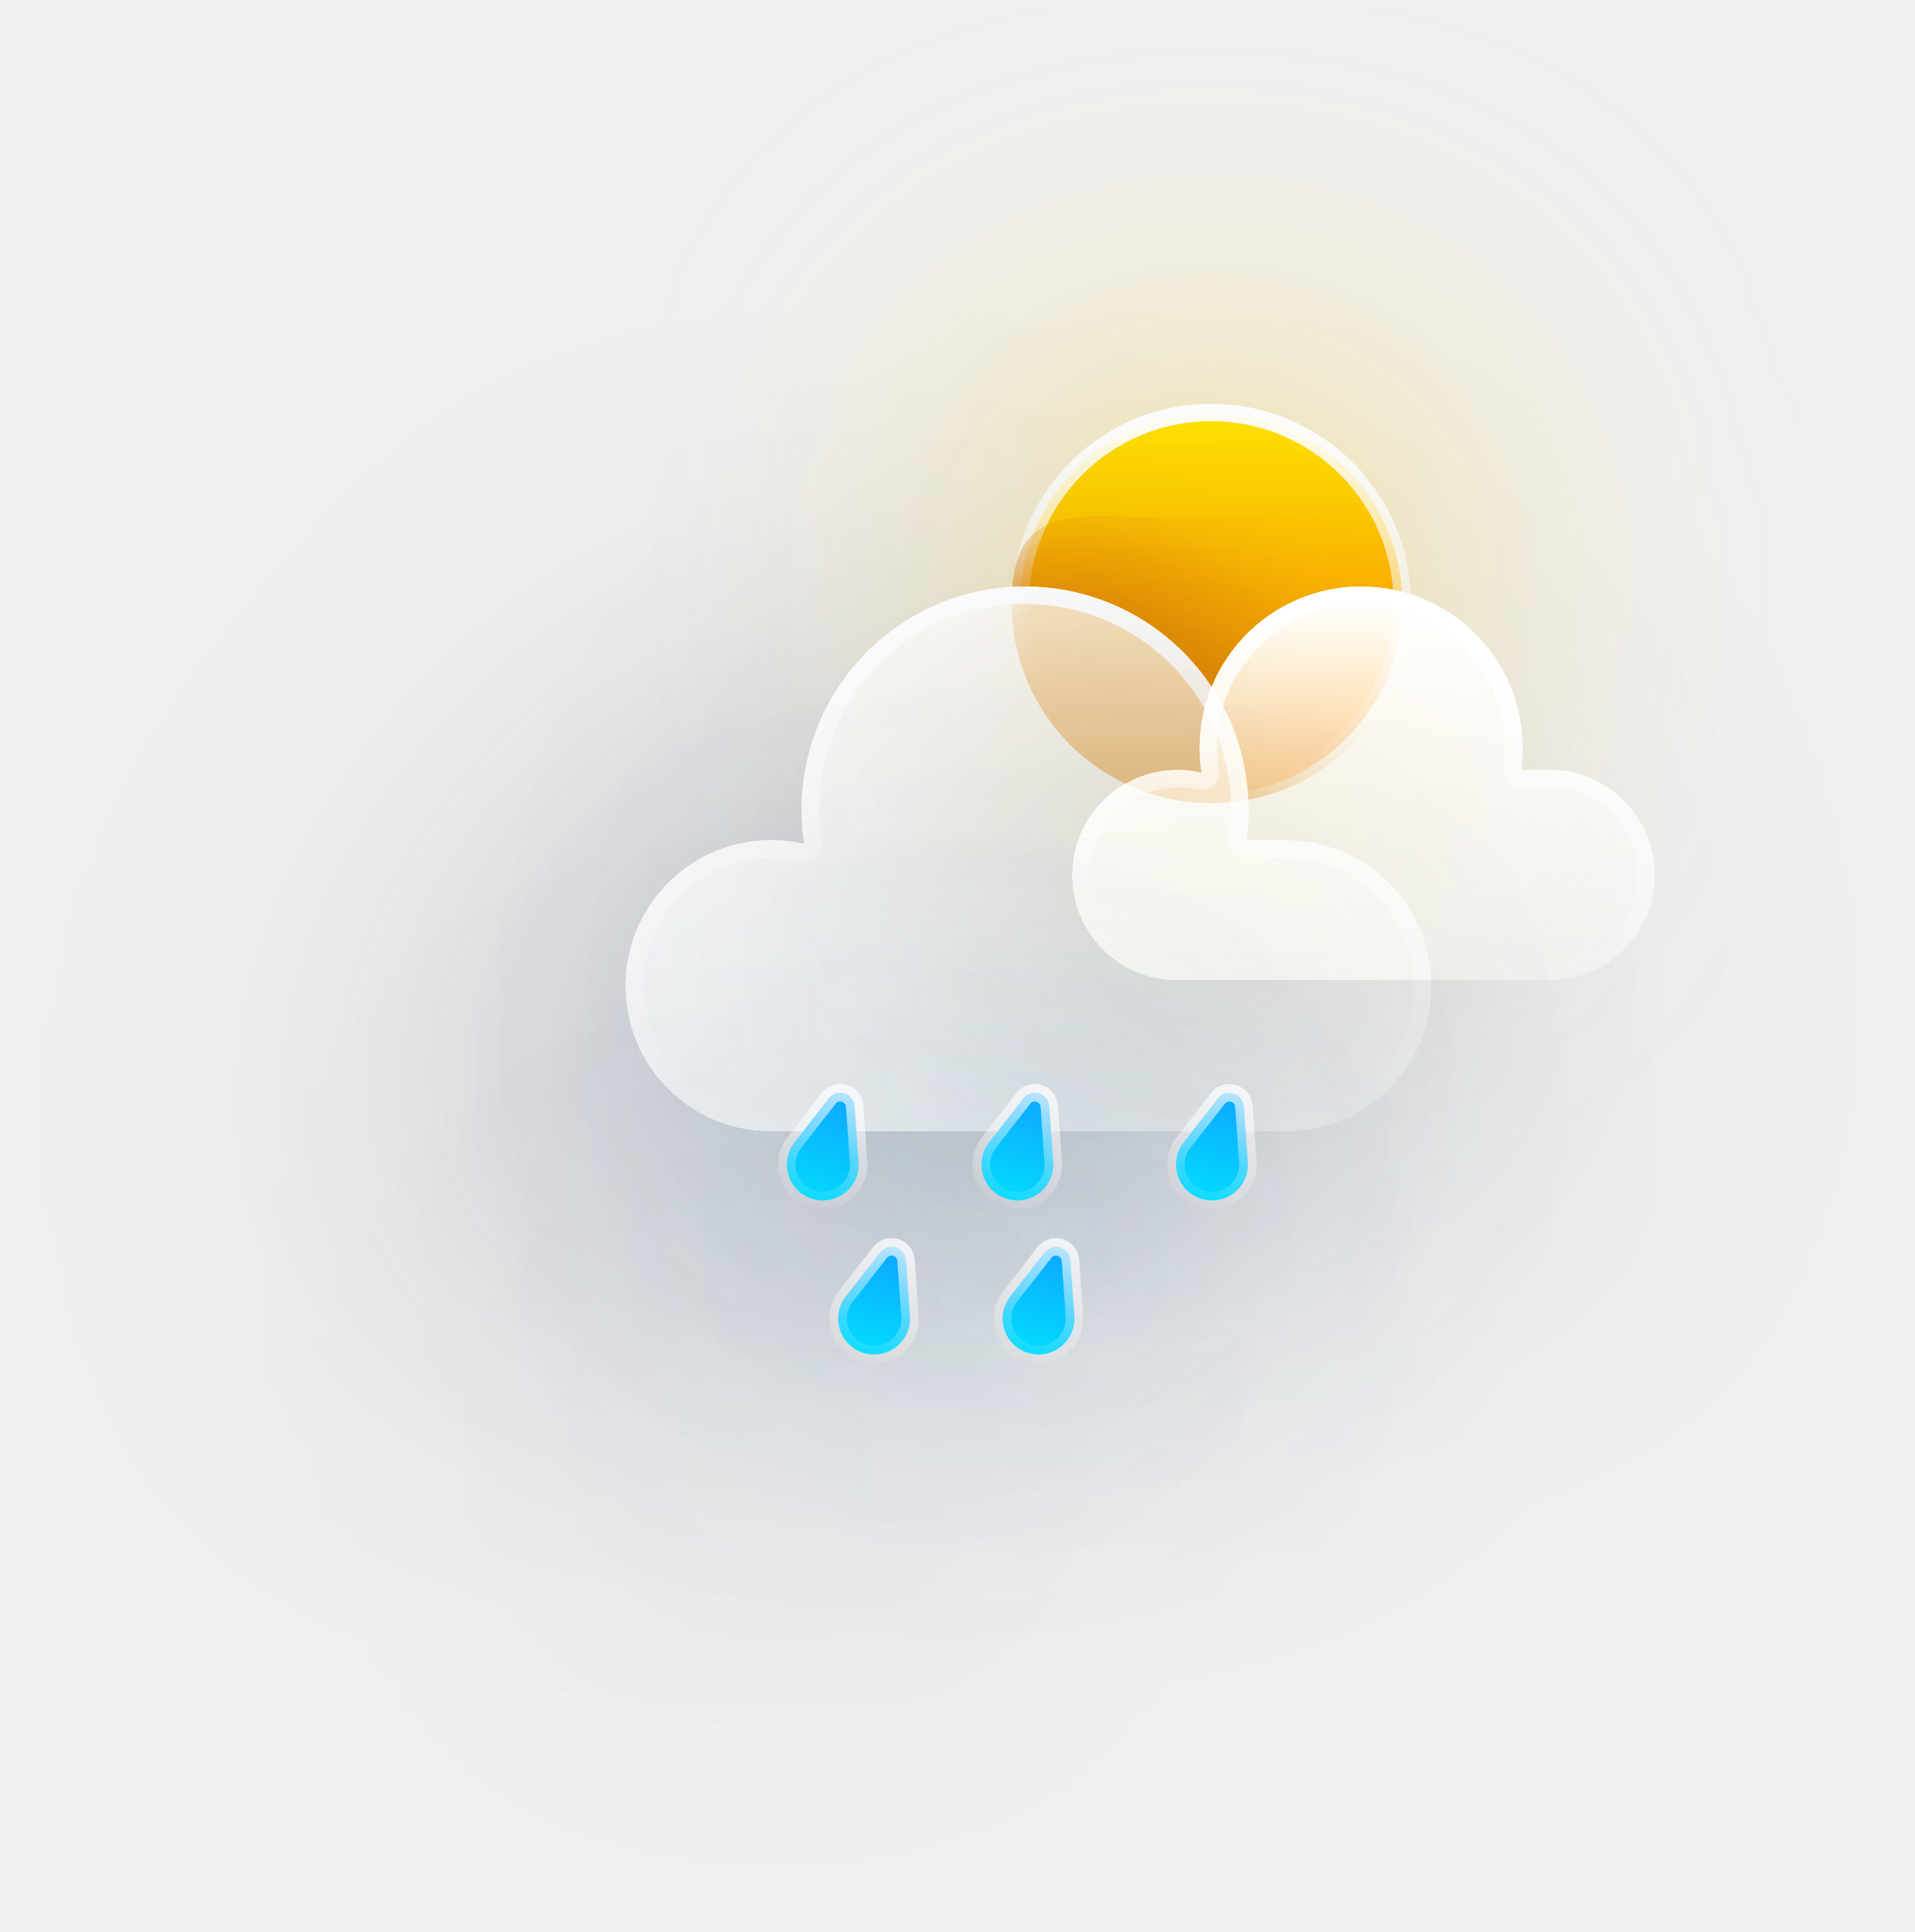
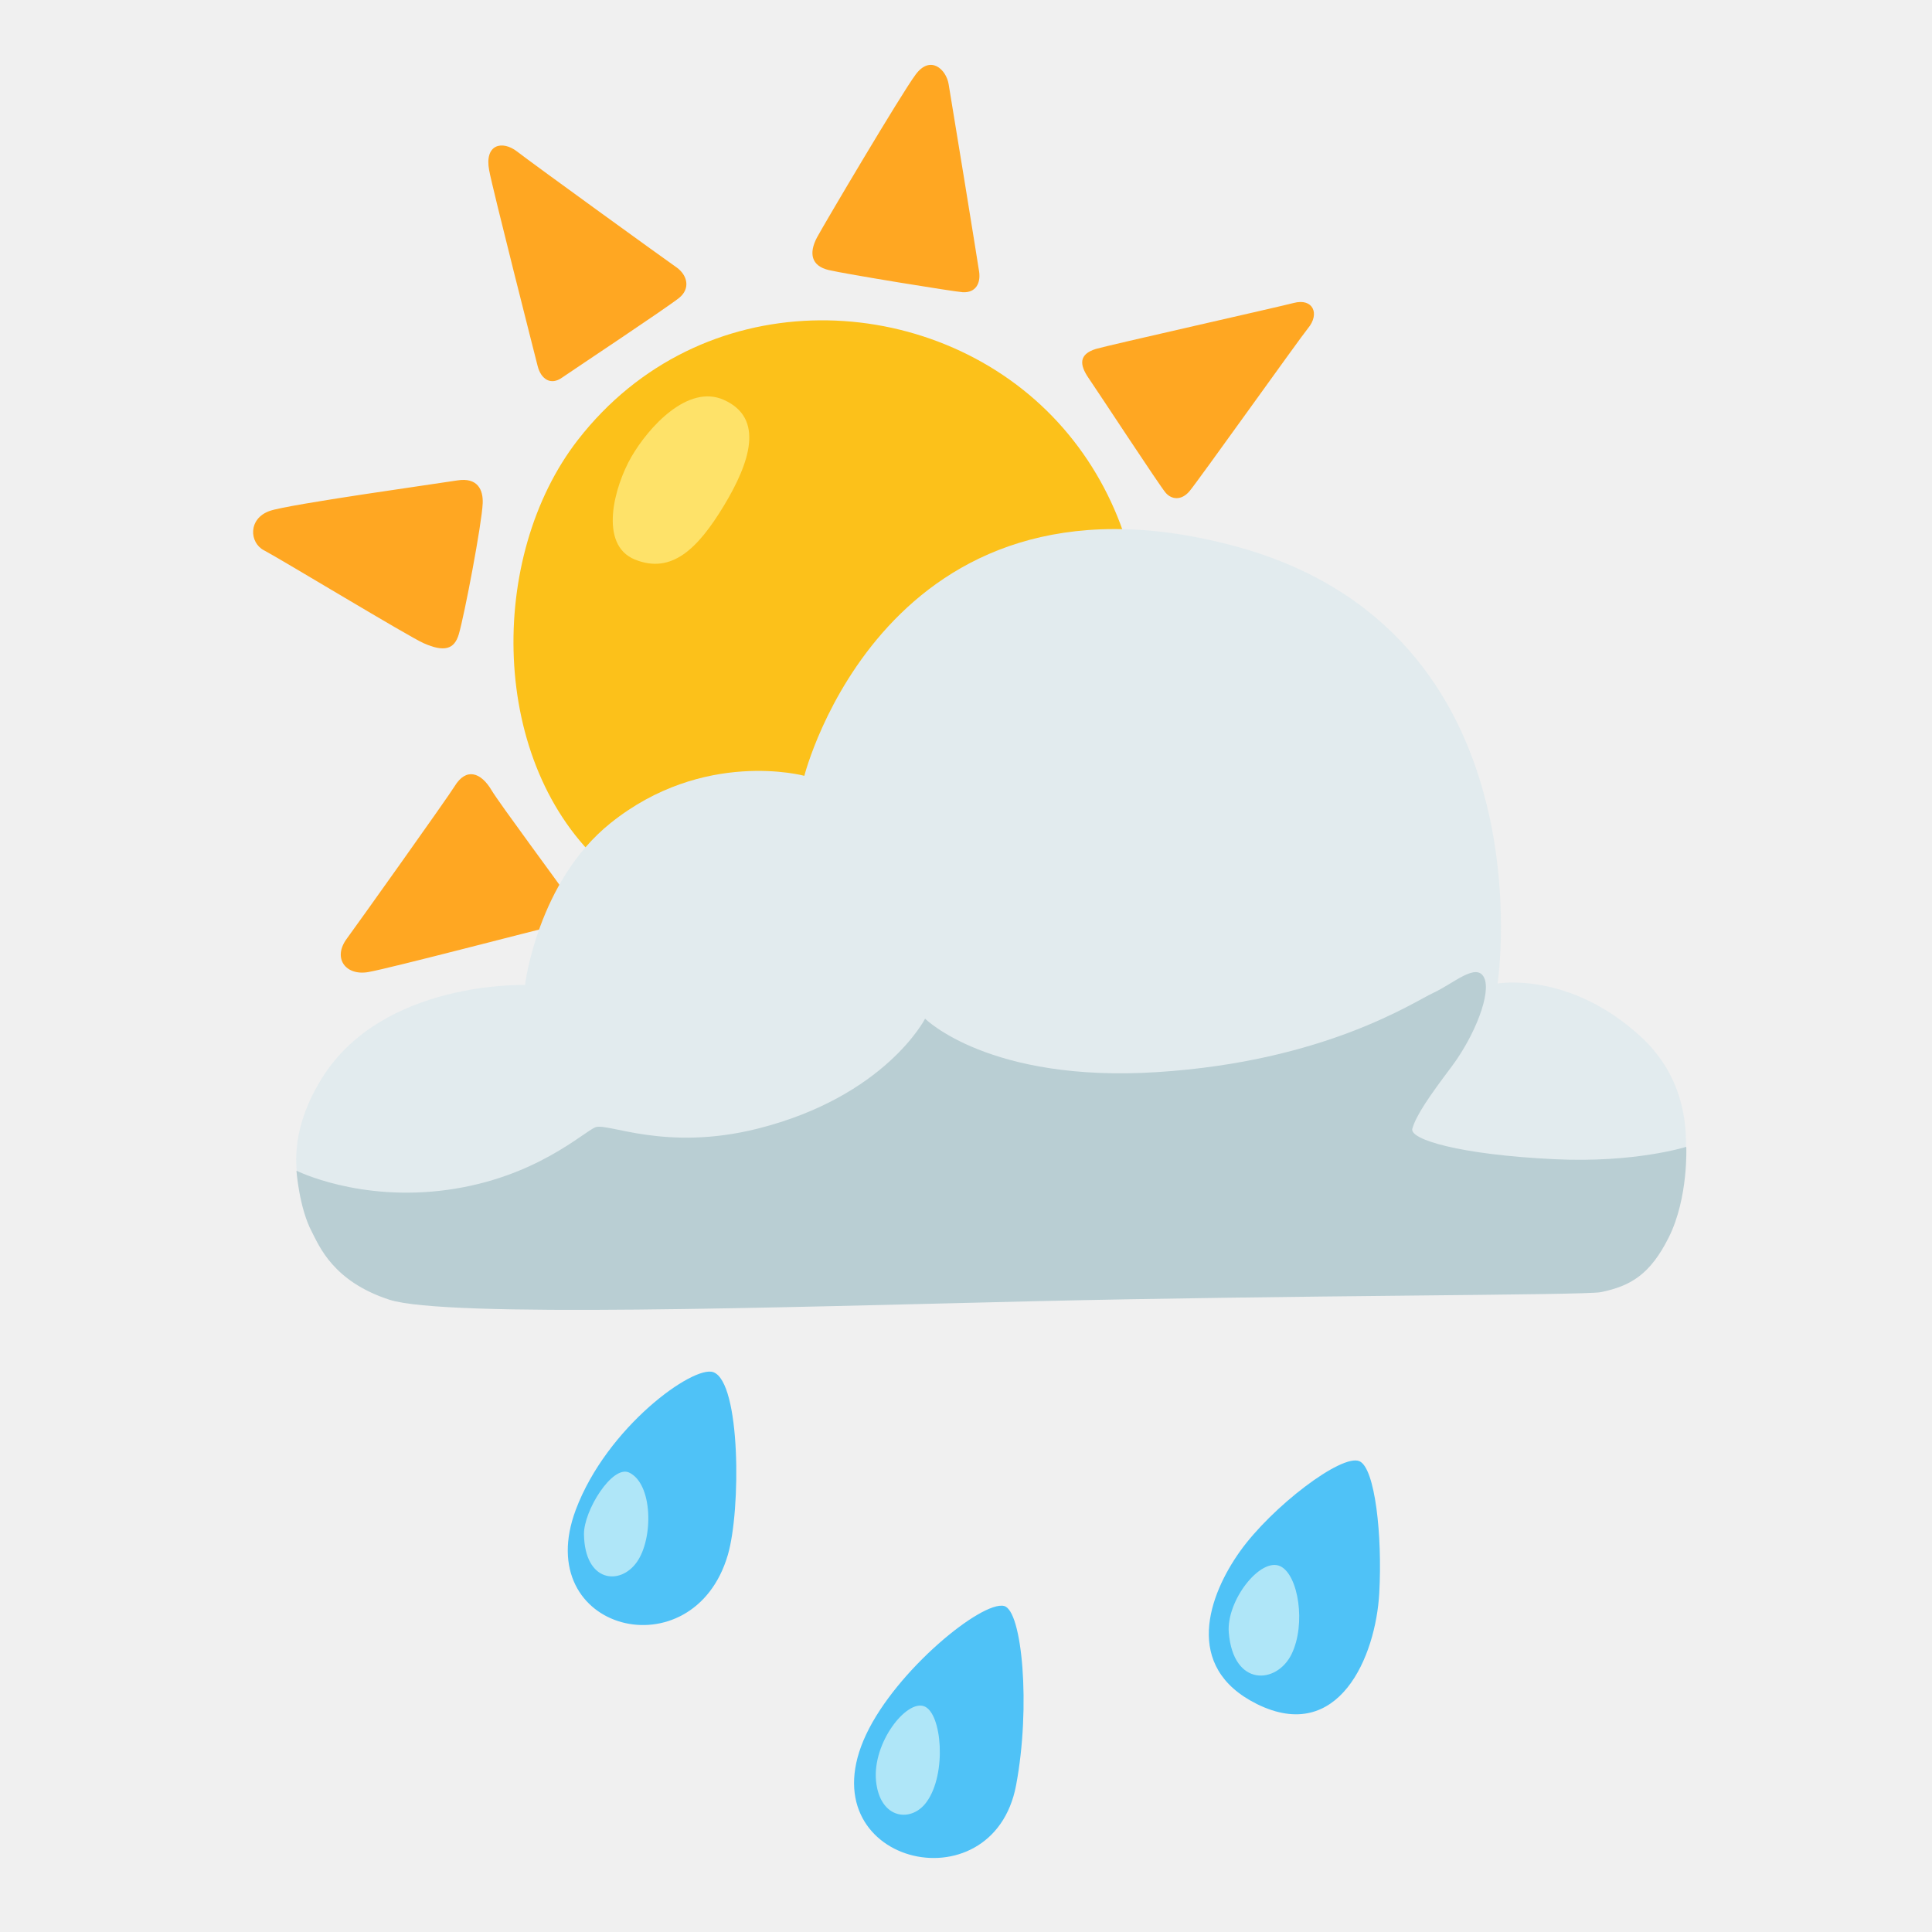
- <svg xmlns="http://www.w3.org/2000/svg" width="220" height="222" viewBox="0 0 220 222" fill="none">
-   <g filter="url(#filter0_f_3_1608)">
-     <circle cx="139.184" cy="68.563" r="23.72" fill="#FFC701" fill-opacity="0.5" />
-   </g>
-   <circle cx="139.185" cy="69.341" r="21.942" fill="url(#paint0_linear_3_1608)" stroke="url(#paint1_linear_3_1608)" stroke-width="2" />
-   <mask id="mask0_3_1608" style="mask-type:alpha" maskUnits="userSpaceOnUse" x="116" y="59" width="47" height="34">
-     <path d="M162.127 69.341C162.127 82.011 151.855 92.283 139.185 92.283C126.514 92.283 116.242 82.011 116.242 69.341C116.242 56.67 124.764 59.619 137.435 59.619C150.106 59.619 162.127 56.67 162.127 69.341Z" fill="url(#paint2_linear_3_1608)" />
-   </mask>
-   <g mask="url(#mask0_3_1608)">
-     <g filter="url(#filter1_f_3_1608)">
-       <path fill-rule="evenodd" clip-rule="evenodd" d="M157.266 128.056C157.331 128.057 157.396 128.058 157.461 128.058C166.696 128.058 174.182 120.571 174.182 111.337C174.182 102.102 166.696 94.616 157.461 94.616C157.396 94.616 157.331 94.617 157.266 94.617V94.616H146.607C146.84 93.225 146.962 91.796 146.962 90.339C146.962 76.165 135.471 64.674 121.297 64.674C107.123 64.674 95.633 76.165 95.633 90.339C95.633 91.853 95.764 93.336 96.016 94.778C87.888 95.916 81.634 102.896 81.634 111.337C81.634 120.571 89.12 128.058 98.355 128.058C98.42 128.058 98.485 128.057 98.55 128.056L98.549 128.058H157.266V128.056Z" fill="#E18700" />
-     </g>
-   </g>
-   <g filter="url(#filter2_bd_3_1608)">
-     <mask id="path-5-inside-1_3_1608" fill="white">
-       <path fill-rule="evenodd" clip-rule="evenodd" d="M147.545 130.001C147.61 130.002 147.674 130.002 147.739 130.002C156.974 130.002 164.46 122.516 164.46 113.281C164.46 104.047 156.974 96.561 147.739 96.561C147.674 96.561 147.61 96.561 147.545 96.562V96.561H143.225C143.381 95.416 143.462 94.248 143.462 93.061C143.462 78.887 131.971 67.397 117.797 67.397C103.623 67.397 92.133 78.887 92.133 93.061C92.133 94.398 92.235 95.712 92.433 96.994C91.212 96.71 89.94 96.561 88.633 96.561C79.399 96.561 71.913 104.047 71.913 113.281C71.913 122.516 79.399 130.002 88.633 130.002C88.698 130.002 88.764 130.002 88.829 130.001L88.828 130.002H147.545V130.001Z" />
-     </mask>
-     <path fill-rule="evenodd" clip-rule="evenodd" d="M147.545 130.001C147.61 130.002 147.674 130.002 147.739 130.002C156.974 130.002 164.46 122.516 164.46 113.281C164.46 104.047 156.974 96.561 147.739 96.561C147.674 96.561 147.61 96.561 147.545 96.562V96.561H143.225C143.381 95.416 143.462 94.248 143.462 93.061C143.462 78.887 131.971 67.397 117.797 67.397C103.623 67.397 92.133 78.887 92.133 93.061C92.133 94.398 92.235 95.712 92.433 96.994C91.212 96.71 89.94 96.561 88.633 96.561C79.399 96.561 71.913 104.047 71.913 113.281C71.913 122.516 79.399 130.002 88.633 130.002C88.698 130.002 88.764 130.002 88.829 130.001L88.828 130.002H147.545V130.001Z" fill="url(#paint3_linear_3_1608)" shape-rendering="crispEdges" />
-     <path d="M147.545 130.001L147.568 128.001C147.033 127.995 146.519 128.203 146.139 128.579C145.759 128.954 145.545 129.467 145.545 130.001H147.545ZM147.545 96.562H145.545C145.545 97.096 145.759 97.608 146.139 97.984C146.519 98.36 147.033 98.568 147.568 98.562L147.545 96.562ZM147.545 96.561H149.545C149.545 95.456 148.649 94.561 147.545 94.561V96.561ZM143.225 96.561L141.244 96.29C141.166 96.863 141.339 97.441 141.719 97.876C142.098 98.311 142.648 98.561 143.225 98.561V96.561ZM92.433 96.994L91.98 98.942C92.626 99.092 93.305 98.912 93.792 98.461C94.279 98.01 94.51 97.346 94.409 96.69L92.433 96.994ZM88.829 130.001L90.399 131.239C90.876 130.634 90.963 129.809 90.623 129.118C90.283 128.427 89.576 127.992 88.806 128.001L88.829 130.001ZM88.828 130.002L87.257 128.764C86.783 129.366 86.694 130.185 87.028 130.875C87.363 131.564 88.061 132.002 88.828 132.002V130.002ZM147.545 130.002V132.002C148.649 132.002 149.545 131.107 149.545 130.002H147.545ZM147.522 132.001C147.594 132.002 147.667 132.002 147.739 132.002V128.002C147.682 128.002 147.625 128.002 147.568 128.001L147.522 132.001ZM147.739 132.002C158.078 132.002 166.46 123.62 166.46 113.281H162.46C162.46 121.411 155.869 128.002 147.739 128.002V132.002ZM166.46 113.281C166.46 102.942 158.078 94.561 147.739 94.561V98.561C155.869 98.561 162.46 105.151 162.46 113.281H166.46ZM147.739 94.561C147.667 94.561 147.594 94.561 147.522 94.562L147.568 98.562C147.625 98.561 147.682 98.561 147.739 98.561V94.561ZM145.545 96.561V96.562H149.545V96.561H145.545ZM143.225 98.561H147.545V94.561H143.225V98.561ZM145.207 96.831C145.375 95.597 145.462 94.339 145.462 93.061H141.462C141.462 94.157 141.387 95.235 141.244 96.29L145.207 96.831ZM145.462 93.061C145.462 77.782 133.076 65.397 117.797 65.397V69.397C130.867 69.397 141.462 79.991 141.462 93.061H145.462ZM117.797 65.397C102.519 65.397 90.133 77.782 90.133 93.061H94.133C94.133 79.991 104.728 69.397 117.797 69.397V65.397ZM90.133 93.061C90.133 94.501 90.243 95.916 90.456 97.298L94.409 96.69C94.228 95.508 94.133 94.296 94.133 93.061H90.133ZM92.885 95.046C91.517 94.728 90.094 94.561 88.633 94.561V98.561C89.787 98.561 90.907 98.693 91.98 98.942L92.885 95.046ZM88.633 94.561C78.294 94.561 69.913 102.942 69.913 113.281H73.913C73.913 105.151 80.503 98.561 88.633 98.561V94.561ZM69.913 113.281C69.913 123.62 78.294 132.002 88.633 132.002V128.002C80.503 128.002 73.913 121.411 73.913 113.281H69.913ZM88.633 132.002C88.706 132.002 88.779 132.002 88.852 132.001L88.806 128.001C88.748 128.002 88.691 128.002 88.633 128.002V132.002ZM90.398 131.24L90.399 131.239L87.258 128.763L87.257 128.764L90.398 131.24ZM147.545 128.002H88.828V132.002H147.545V128.002ZM145.545 130.001V130.002H149.545V130.001H145.545Z" fill="url(#paint4_linear_3_1608)" mask="url(#path-5-inside-1_3_1608)" />
-   </g>
-   <g filter="url(#filter3_bd_3_1608)">
-     <mask id="path-7-inside-2_3_1608" fill="white">
-       <path fill-rule="evenodd" clip-rule="evenodd" d="M177.9 112.64C177.947 112.641 177.993 112.641 178.04 112.641C184.714 112.641 190.124 107.231 190.124 100.557C190.124 93.883 184.714 88.473 178.04 88.473C177.993 88.473 177.947 88.473 177.9 88.474V88.473H174.778C174.891 87.646 174.949 86.802 174.949 85.944C174.949 75.7 166.645 67.397 156.402 67.397C146.158 67.397 137.854 75.7 137.854 85.944C137.854 86.91 137.928 87.86 138.071 88.786C137.189 88.581 136.27 88.473 135.325 88.473C128.651 88.473 123.241 93.883 123.241 100.557C123.241 107.231 128.651 112.641 135.325 112.641C135.372 112.641 135.419 112.641 135.466 112.64L135.466 112.641H177.9V112.64Z" />
-     </mask>
-     <path fill-rule="evenodd" clip-rule="evenodd" d="M177.9 112.64C177.947 112.641 177.993 112.641 178.04 112.641C184.714 112.641 190.124 107.231 190.124 100.557C190.124 93.883 184.714 88.473 178.04 88.473C177.993 88.473 177.947 88.473 177.9 88.474V88.473H174.778C174.891 87.646 174.949 86.802 174.949 85.944C174.949 75.7 166.645 67.397 156.402 67.397C146.158 67.397 137.854 75.7 137.854 85.944C137.854 86.91 137.928 87.86 138.071 88.786C137.189 88.581 136.27 88.473 135.325 88.473C128.651 88.473 123.241 93.883 123.241 100.557C123.241 107.231 128.651 112.641 135.325 112.641C135.372 112.641 135.419 112.641 135.466 112.64L135.466 112.641H177.9V112.64Z" fill="url(#paint5_linear_3_1608)" shape-rendering="crispEdges" />
-     <path d="M177.9 112.64L177.923 110.64C177.388 110.634 176.874 110.842 176.494 111.218C176.114 111.593 175.9 112.106 175.9 112.64H177.9ZM177.9 88.474H175.9C175.9 89.008 176.114 89.52 176.494 89.896C176.874 90.272 177.388 90.48 177.923 90.474L177.9 88.474ZM177.9 88.473H179.9C179.9 87.368 179.004 86.473 177.9 86.473V88.473ZM174.778 88.473L172.796 88.203C172.718 88.775 172.892 89.353 173.271 89.788C173.651 90.223 174.2 90.473 174.778 90.473V88.473ZM138.071 88.786L137.618 90.734C138.265 90.885 138.944 90.704 139.43 90.253C139.917 89.802 140.148 89.138 140.047 88.482L138.071 88.786ZM135.466 112.64L137.037 113.877C137.514 113.272 137.601 112.447 137.261 111.757C136.92 111.066 136.213 110.631 135.443 110.64L135.466 112.64ZM135.466 112.641L133.894 111.403C133.42 112.005 133.332 112.825 133.666 113.514C134.001 114.203 134.7 114.641 135.466 114.641V112.641ZM177.9 112.641V114.641C179.004 114.641 179.9 113.745 179.9 112.641H177.9ZM177.877 114.64C177.931 114.641 177.986 114.641 178.04 114.641V110.641C178.001 110.641 177.962 110.641 177.923 110.64L177.877 114.64ZM178.04 114.641C185.819 114.641 192.124 108.335 192.124 100.557H188.124C188.124 106.126 183.609 110.641 178.04 110.641V114.641ZM192.124 100.557C192.124 92.779 185.819 86.473 178.04 86.473V90.473C183.609 90.473 188.124 94.988 188.124 100.557H192.124ZM178.04 86.473C177.986 86.473 177.931 86.473 177.877 86.474L177.923 90.474C177.962 90.473 178.001 90.473 178.04 90.473V86.473ZM175.9 88.473V88.474H179.9V88.473H175.9ZM174.778 90.473H177.9V86.473H174.778V90.473ZM176.76 88.743C176.885 87.827 176.949 86.892 176.949 85.944H172.949C172.949 86.711 172.897 87.465 172.796 88.203L176.76 88.743ZM176.949 85.944C176.949 74.596 167.75 65.397 156.402 65.397V69.397C165.541 69.397 172.949 76.805 172.949 85.944H176.949ZM156.402 65.397C145.054 65.397 135.854 74.596 135.854 85.944H139.854C139.854 76.805 147.263 69.397 156.402 69.397V65.397ZM135.854 85.944C135.854 87.013 135.936 88.064 136.094 89.09L140.047 88.482C139.92 87.656 139.854 86.808 139.854 85.944H135.854ZM138.523 86.838C137.494 86.599 136.423 86.473 135.325 86.473V90.473C136.116 90.473 136.883 90.564 137.618 90.734L138.523 86.838ZM135.325 86.473C127.547 86.473 121.241 92.779 121.241 100.557H125.241C125.241 94.988 129.756 90.473 135.325 90.473V86.473ZM121.241 100.557C121.241 108.335 127.547 114.641 135.325 114.641V110.641C129.756 110.641 125.241 106.126 125.241 100.557H121.241ZM135.325 114.641C135.38 114.641 135.435 114.641 135.489 114.64L135.443 110.64C135.404 110.641 135.365 110.641 135.325 110.641V114.641ZM137.037 113.878L137.037 113.877L133.895 111.403L133.894 111.403L137.037 113.878ZM177.9 110.641H135.466V114.641H177.9V110.641ZM175.9 112.64V112.641H179.9V112.64H175.9Z" fill="url(#paint6_linear_3_1608)" mask="url(#path-7-inside-2_3_1608)" />
-   </g>
-   <g filter="url(#filter4_bdd_3_1608)">
-     <path d="M95.223 126.217C96.163 125.011 98.095 125.598 98.204 127.123L98.66 133.513C98.867 136.402 96.112 138.6 93.341 137.757C90.571 136.914 89.506 133.555 91.286 131.27L95.223 126.217Z" fill="url(#paint7_linear_3_1608)" stroke="url(#paint8_linear_3_1608)" stroke-width="2" />
-     <path d="M117.585 126.217C118.525 125.011 120.457 125.598 120.566 127.123L121.022 133.513C121.229 136.402 118.474 138.6 115.703 137.757C112.932 136.914 111.868 133.555 113.648 131.27L117.585 126.217Z" fill="url(#paint9_linear_3_1608)" stroke="url(#paint10_linear_3_1608)" stroke-width="2" />
-     <path d="M139.948 126.217C140.887 125.011 142.819 125.598 142.928 127.123L143.385 133.513C143.591 136.402 140.836 138.6 138.065 137.757C135.295 136.914 134.23 133.555 136.01 131.27L139.948 126.217Z" fill="url(#paint11_linear_3_1608)" stroke="url(#paint12_linear_3_1608)" stroke-width="2" />
-   </g>
-   <g filter="url(#filter5_bdd_3_1608)">
-     <path d="M101.124 143.917C102.063 142.711 103.996 143.299 104.105 144.824L104.561 151.214C104.767 154.103 102.012 156.301 99.242 155.458C96.471 154.615 95.407 151.256 97.186 148.971L101.124 143.917Z" fill="url(#paint13_linear_3_1608)" stroke="url(#paint14_linear_3_1608)" stroke-width="2" />
-     <path d="M120.017 143.917C120.957 142.711 122.889 143.299 122.998 144.824L123.454 151.214C123.66 154.103 120.905 156.301 118.135 155.458C115.364 154.615 114.3 151.256 116.08 148.971L120.017 143.917Z" fill="url(#paint15_linear_3_1608)" stroke="url(#paint16_linear_3_1608)" stroke-width="2" />
-   </g>
-   <defs>
-     <filter id="filter0_f_3_1608" x="71.464" y="0.843" width="135.44" height="135.44" filterUnits="userSpaceOnUse" color-interpolation-filters="sRGB">
-       <feFlood flood-opacity="0" result="BackgroundImageFix" />
-       <feBlend mode="normal" in="SourceGraphic" in2="BackgroundImageFix" result="shape" />
-       <feGaussianBlur stdDeviation="22" result="effect1_foregroundBlur_3_1608" />
-     </filter>
-     <filter id="filter1_f_3_1608" x="67.634" y="50.674" width="120.547" height="91.383" filterUnits="userSpaceOnUse" color-interpolation-filters="sRGB">
-       <feFlood flood-opacity="0" result="BackgroundImageFix" />
-       <feBlend mode="normal" in="SourceGraphic" in2="BackgroundImageFix" result="shape" />
-       <feGaussianBlur stdDeviation="7" result="effect1_foregroundBlur_3_1608" />
-     </filter>
-     <filter id="filter2_bd_3_1608" x="0.913" y="32.397" width="192.547" height="162.605" filterUnits="userSpaceOnUse" color-interpolation-filters="sRGB">
-       <feFlood flood-opacity="0" result="BackgroundImageFix" />
-       <feGaussianBlur in="BackgroundImageFix" stdDeviation="7" />
-       <feComposite in2="SourceAlpha" operator="in" result="effect1_backgroundBlur_3_1608" />
-       <feColorMatrix in="SourceAlpha" type="matrix" values="0 0 0 0 0 0 0 0 0 0 0 0 0 0 0 0 0 0 127 0" result="hardAlpha" />
-       <feOffset dx="-21" dy="15" />
-       <feGaussianBlur stdDeviation="25" />
-       <feComposite in2="hardAlpha" operator="out" />
-       <feColorMatrix type="matrix" values="0 0 0 0 0.114 0 0 0 0 0.149 0 0 0 0 0.275 0 0 0 0.25 0" />
-       <feBlend mode="normal" in2="effect1_backgroundBlur_3_1608" result="effect2_dropShadow_3_1608" />
-       <feBlend mode="normal" in="SourceGraphic" in2="effect2_dropShadow_3_1608" result="shape" />
-     </filter>
-     <filter id="filter3_bd_3_1608" x="52.241" y="32.397" width="166.883" height="145.244" filterUnits="userSpaceOnUse" color-interpolation-filters="sRGB">
-       <feFlood flood-opacity="0" result="BackgroundImageFix" />
-       <feGaussianBlur in="BackgroundImageFix" stdDeviation="7" />
-       <feComposite in2="SourceAlpha" operator="in" result="effect1_backgroundBlur_3_1608" />
-       <feColorMatrix in="SourceAlpha" type="matrix" values="0 0 0 0 0 0 0 0 0 0 0 0 0 0 0 0 0 0 127 0" result="hardAlpha" />
-       <feOffset dx="-21" dy="15" />
-       <feGaussianBlur stdDeviation="25" />
-       <feComposite in2="hardAlpha" operator="out" />
-       <feColorMatrix type="matrix" values="0 0 0 0 0.113 0 0 0 0 0.149 0 0 0 0 0.275 0 0 0 0.25 0" />
-       <feBlend mode="normal" in2="effect1_backgroundBlur_3_1608" result="effect2_dropShadow_3_1608" />
-       <feBlend mode="normal" in="SourceGraphic" in2="effect2_dropShadow_3_1608" result="shape" />
-     </filter>
-     <filter id="filter4_bdd_3_1608" x="18.412" y="76.57" width="166.984" height="127.37" filterUnits="userSpaceOnUse" color-interpolation-filters="sRGB">
-       <feFlood flood-opacity="0" result="BackgroundImageFix" />
-       <feGaussianBlur in="BackgroundImageFix" stdDeviation="7" />
-       <feComposite in2="SourceAlpha" operator="in" result="effect1_backgroundBlur_3_1608" />
-       <feColorMatrix in="SourceAlpha" type="matrix" values="0 0 0 0 0 0 0 0 0 0 0 0 0 0 0 0 0 0 127 0" result="hardAlpha" />
-       <feOffset dx="-21" dy="15" />
-       <feGaussianBlur stdDeviation="25" />
-       <feComposite in2="hardAlpha" operator="out" />
-       <feColorMatrix type="matrix" values="0 0 0 0 0.113 0 0 0 0 0.149 0 0 0 0 0.275 0 0 0 0.25 0" />
-       <feBlend mode="normal" in2="effect1_backgroundBlur_3_1608" result="effect2_dropShadow_3_1608" />
-       <feColorMatrix in="SourceAlpha" type="matrix" values="0 0 0 0 0 0 0 0 0 0 0 0 0 0 0 0 0 0 127 0" result="hardAlpha" />
-       <feOffset dy="-7" />
-       <feGaussianBlur stdDeviation="20.5" />
-       <feComposite in2="hardAlpha" operator="out" />
-       <feColorMatrix type="matrix" values="0 0 0 0 0.138 0 0 0 0 0.741 0 0 0 0 1 0 0 0 0.3 0" />
-       <feBlend mode="normal" in2="effect2_dropShadow_3_1608" result="effect3_dropShadow_3_1608" />
-       <feBlend mode="normal" in="SourceGraphic" in2="effect3_dropShadow_3_1608" result="shape" />
-     </filter>
-     <filter id="filter5_bdd_3_1608" x="24.312" y="94.27" width="141.153" height="127.37" filterUnits="userSpaceOnUse" color-interpolation-filters="sRGB">
-       <feFlood flood-opacity="0" result="BackgroundImageFix" />
-       <feGaussianBlur in="BackgroundImageFix" stdDeviation="7" />
-       <feComposite in2="SourceAlpha" operator="in" result="effect1_backgroundBlur_3_1608" />
-       <feColorMatrix in="SourceAlpha" type="matrix" values="0 0 0 0 0 0 0 0 0 0 0 0 0 0 0 0 0 0 127 0" result="hardAlpha" />
-       <feOffset dx="-21" dy="15" />
-       <feGaussianBlur stdDeviation="25" />
-       <feComposite in2="hardAlpha" operator="out" />
-       <feColorMatrix type="matrix" values="0 0 0 0 0.113 0 0 0 0 0.149 0 0 0 0 0.275 0 0 0 0.25 0" />
-       <feBlend mode="normal" in2="effect1_backgroundBlur_3_1608" result="effect2_dropShadow_3_1608" />
-       <feColorMatrix in="SourceAlpha" type="matrix" values="0 0 0 0 0 0 0 0 0 0 0 0 0 0 0 0 0 0 127 0" result="hardAlpha" />
-       <feOffset dy="-7" />
-       <feGaussianBlur stdDeviation="20.5" />
-       <feComposite in2="hardAlpha" operator="out" />
-       <feColorMatrix type="matrix" values="0 0 0 0 0.138 0 0 0 0 0.741 0 0 0 0 1 0 0 0 0.3 0" />
-       <feBlend mode="normal" in2="effect2_dropShadow_3_1608" result="effect3_dropShadow_3_1608" />
-       <feBlend mode="normal" in="SourceGraphic" in2="effect3_dropShadow_3_1608" result="shape" />
-     </filter>
-     <linearGradient id="paint0_linear_3_1608" x1="139.185" y1="46.398" x2="139.185" y2="92.283" gradientUnits="userSpaceOnUse">
-       <stop stop-color="#FFE600" />
-       <stop offset="1" stop-color="#FF7A00" />
-     </linearGradient>
-     <linearGradient id="paint1_linear_3_1608" x1="139.185" y1="46.398" x2="139.185" y2="92.283" gradientUnits="userSpaceOnUse">
-       <stop stop-color="white" />
-       <stop offset="1" stop-color="white" stop-opacity="0" />
-     </linearGradient>
-     <linearGradient id="paint2_linear_3_1608" x1="139.185" y1="46.398" x2="139.185" y2="92.283" gradientUnits="userSpaceOnUse">
-       <stop stop-color="#FFD600" />
-       <stop offset="1" stop-color="#FF7A00" />
-     </linearGradient>
-     <linearGradient id="paint3_linear_3_1608" x1="118.186" y1="47.37" x2="118.186" y2="138.751" gradientUnits="userSpaceOnUse">
-       <stop stop-color="white" />
-       <stop offset="1" stop-color="white" stop-opacity="0" />
-     </linearGradient>
-     <linearGradient id="paint4_linear_3_1608" x1="118.186" y1="67.397" x2="118.186" y2="130.002" gradientUnits="userSpaceOnUse">
-       <stop stop-color="white" />
-       <stop offset="1" stop-color="white" stop-opacity="0" />
-     </linearGradient>
-     <linearGradient id="paint5_linear_3_1608" x1="159.794" y1="68.757" x2="159.794" y2="117.753" gradientUnits="userSpaceOnUse">
-       <stop stop-color="white" />
-       <stop offset="1" stop-color="white" stop-opacity="0" />
-     </linearGradient>
-     <linearGradient id="paint6_linear_3_1608" x1="156.683" y1="67.397" x2="156.683" y2="112.641" gradientUnits="userSpaceOnUse">
-       <stop stop-color="white" />
-       <stop offset="1" stop-color="white" stop-opacity="0" />
-     </linearGradient>
-     <linearGradient id="paint7_linear_3_1608" x1="98.707" y1="120.119" x2="93.05" y2="138.714" gradientUnits="userSpaceOnUse">
-       <stop stop-color="#138EFF" />
-       <stop offset="1" stop-color="#00E0FF" />
-     </linearGradient>
-     <linearGradient id="paint8_linear_3_1608" x1="98.707" y1="120.119" x2="93.05" y2="138.714" gradientUnits="userSpaceOnUse">
-       <stop stop-color="white" />
-       <stop offset="1" stop-color="white" stop-opacity="0" />
-     </linearGradient>
-     <linearGradient id="paint9_linear_3_1608" x1="121.068" y1="120.119" x2="115.412" y2="138.714" gradientUnits="userSpaceOnUse">
-       <stop stop-color="#138EFF" />
-       <stop offset="1" stop-color="#00E0FF" />
-     </linearGradient>
-     <linearGradient id="paint10_linear_3_1608" x1="121.068" y1="120.119" x2="115.412" y2="138.714" gradientUnits="userSpaceOnUse">
-       <stop stop-color="white" />
-       <stop offset="1" stop-color="white" stop-opacity="0" />
-     </linearGradient>
-     <linearGradient id="paint11_linear_3_1608" x1="143.431" y1="120.119" x2="137.774" y2="138.714" gradientUnits="userSpaceOnUse">
-       <stop stop-color="#138EFF" />
-       <stop offset="1" stop-color="#00E0FF" />
-     </linearGradient>
-     <linearGradient id="paint12_linear_3_1608" x1="143.431" y1="120.119" x2="137.774" y2="138.714" gradientUnits="userSpaceOnUse">
-       <stop stop-color="white" />
-       <stop offset="1" stop-color="white" stop-opacity="0" />
-     </linearGradient>
-     <linearGradient id="paint13_linear_3_1608" x1="104.607" y1="137.82" x2="98.951" y2="156.414" gradientUnits="userSpaceOnUse">
-       <stop stop-color="#138EFF" />
-       <stop offset="1" stop-color="#00E0FF" />
-     </linearGradient>
-     <linearGradient id="paint14_linear_3_1608" x1="104.607" y1="137.82" x2="98.951" y2="156.414" gradientUnits="userSpaceOnUse">
-       <stop stop-color="white" />
-       <stop offset="1" stop-color="white" stop-opacity="0" />
-     </linearGradient>
-     <linearGradient id="paint15_linear_3_1608" x1="123.5" y1="137.82" x2="117.844" y2="156.414" gradientUnits="userSpaceOnUse">
-       <stop stop-color="#138EFF" />
-       <stop offset="1" stop-color="#00E0FF" />
-     </linearGradient>
-     <linearGradient id="paint16_linear_3_1608" x1="123.5" y1="137.82" x2="117.844" y2="156.414" gradientUnits="userSpaceOnUse">
-       <stop stop-color="white" />
-       <stop offset="1" stop-color="white" stop-opacity="0" />
-     </linearGradient>
-   </defs>
+ <svg xmlns="http://www.w3.org/2000/svg" width="1em" height="1em" viewBox="0 0 128 128">
+   <path fill="#FCC11A" d="M38.29 29.14c-6.01 7.73-5.91 21.47 1.78 28.27c8.73 7.72 21.01 7.65 28.74.54c9.26-8.52 8.73-22.71.54-30.74c-8.24-8.08-22.95-8.5-31.06 1.93z" />
+   <path fill="#FEE269" d="M47.95 26.49c-2.38-1.06-4.98 1.81-6.12 3.78c-1.13 1.96-2.19 5.81.23 6.8c2.42.98 4.15-.68 5.89-3.55c1.74-2.88 2.72-5.82 0-7.03z" />
+   <path fill="#FFA722" d="M54.14 15.71c-.58 1.08-.38 1.91.76 2.18c1.14.27 8.28 1.43 8.88 1.47c.87.05 1.2-.6 1.09-1.36c-.11-.76-1.85-11.44-2.02-12.42c-.16-.98-1.2-1.96-2.18-.65s-6.09 9.96-6.53 10.78zm18.46 7.41c-1.12.35-1.09 1.03-.49 1.91c.6.87 4.74 7.19 5.12 7.62c.38.44 1.03.54 1.58-.11s7.35-10.19 7.84-10.78c.82-.98.33-2.02-.93-1.69c-.94.25-12.41 2.83-13.12 3.05zM30.12 52.09c.76-1.25 1.74-.93 2.45.27c.48.82 4.57 6.32 4.96 6.92c.38.6.54 1.74-.65 2.02c-1.2.27-10.95 2.83-12.47 3.1s-2.4-.93-1.42-2.23c.57-.77 6.7-9.37 7.13-10.08zm-2.06-9.48c1.39.62 2.05.4 2.34-.6c.38-1.31 1.52-7.3 1.58-8.66c.04-.89-.33-1.74-1.69-1.52s-11.16 1.58-12.42 2.02c-1.45.51-1.35 2.11-.38 2.61c1.14.6 9.59 5.72 10.57 6.15zm16.93-22.87c.78-.63.54-1.52-.16-2.02c-.71-.49-9.46-6.82-10.57-7.68c-.98-.76-2.18-.49-1.85 1.25c.23 1.25 3.02 12.21 3.21 12.96c.22.87.87 1.31 1.63.76c.77-.53 6.93-4.62 7.74-5.27z" />
+   <path fill="#E2EBEE" d="M99.22 65.16s3.54-23.47-17.6-29.03C58.67 30.09 53.29 51.4 53.29 51.4s-6.68-1.82-12.85 3.14c-4.83 3.88-5.66 10.72-5.66 10.72s-9.41-.32-13.45 6.17c-3.84 6.17 0 10.22 0 10.22l55.54-2.23l34.19.2s2.47-6.42-2.28-10.87c-4.76-4.44-9.56-3.59-9.56-3.59z" />
+   <path fill="#B9CED3" d="M61.29 67.49s4.25 4.25 15.38 3.54s16.99-4.65 18.31-5.26c1.32-.61 2.83-2.02 3.34-1.01c.51 1.01-.61 3.84-2.12 5.87c-1.52 2.02-2.37 3.25-2.63 4.15c-.2.71 3.14 1.72 9.41 2.02c5.36.26 8.74-.82 8.74-.82s.15 3.37-1.16 6c-1.22 2.43-2.49 3.22-4.51 3.63c-1.04.21-20.67.2-37.56.6c-16.89.4-38.95 1.11-42.69-.1s-4.66-3.58-5.14-4.5c-.84-1.58-1.02-4.05-1.02-4.05s4.14 2.08 10.01 1.27s9-3.84 9.81-4.15c.81-.3 4.65 1.62 10.72.1c8.48-2.13 11.11-7.29 11.11-7.29z" />
+   <path fill="#4FC2F7" d="M47.26 90.91c-1.32-.48-7.05 3.63-9.11 9.11c-3.04 8.09 7.79 10.79 10.07 3c.87-2.96.86-11.45-.96-12.11zm42.81 5.9c-1.17-.52-5.82 3.02-7.93 5.99c-2.02 2.84-3.82 7.64 1.14 10.1c5.41 2.67 7.87-3.14 8.1-7.36c.21-3.82-.28-8.27-1.31-8.73zm-23.55 9.59c-1.47-.35-7.11 4.23-9.13 8.5c-4.05 8.56 8.39 11.58 9.93 3.37c.98-5.21.4-11.59-.8-11.87z" />
+   <path fill="#AFE6F8" d="M61.24 113.05c-1.17-.47-3.45 2.4-3.2 4.95c.26 2.55 2.36 2.78 3.36 1.37c1.34-1.87 1-5.86-.16-6.32zM41.68 97.56c-1.11-.52-3.01 2.52-2.99 4.09c.05 3.2 2.41 3.41 3.51 1.83c1.1-1.57 1.05-5.18-.52-5.92zm43.15 6.21c-1.32-.63-3.59 2.28-3.42 4.39c.3 3.64 3.19 3.42 4.16 1.43s.45-5.25-.74-5.82z" />
</svg>
